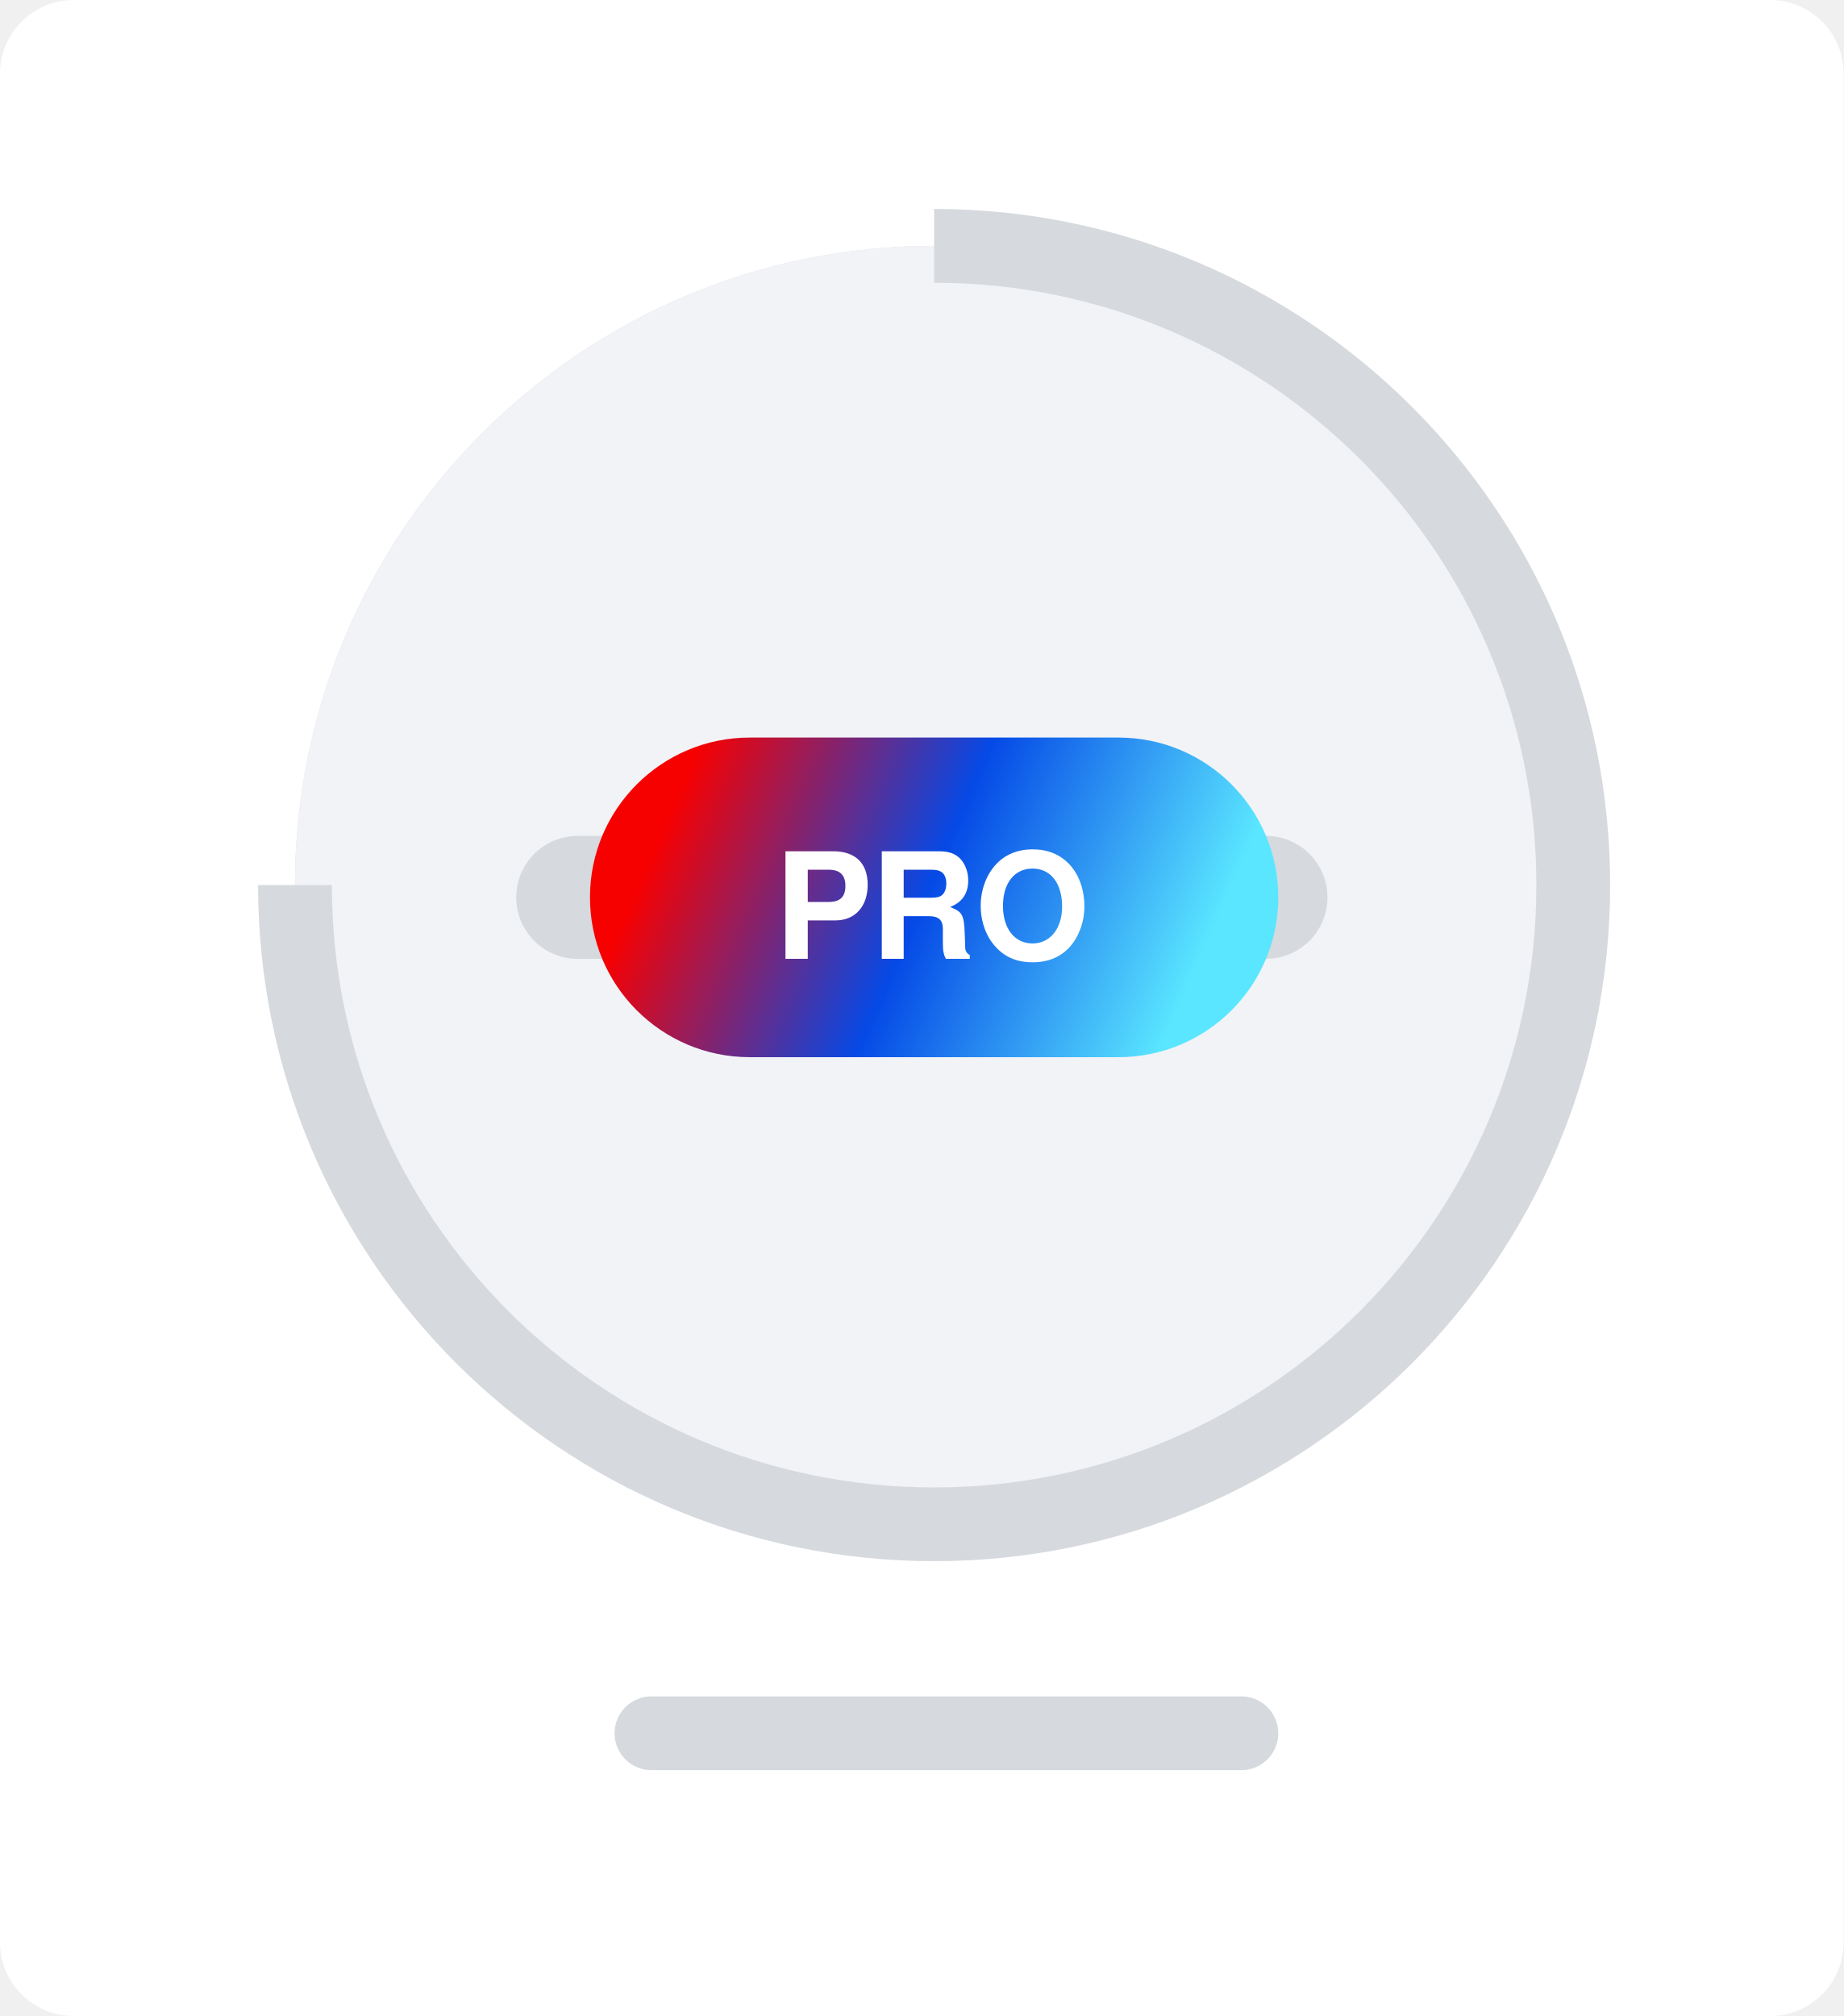
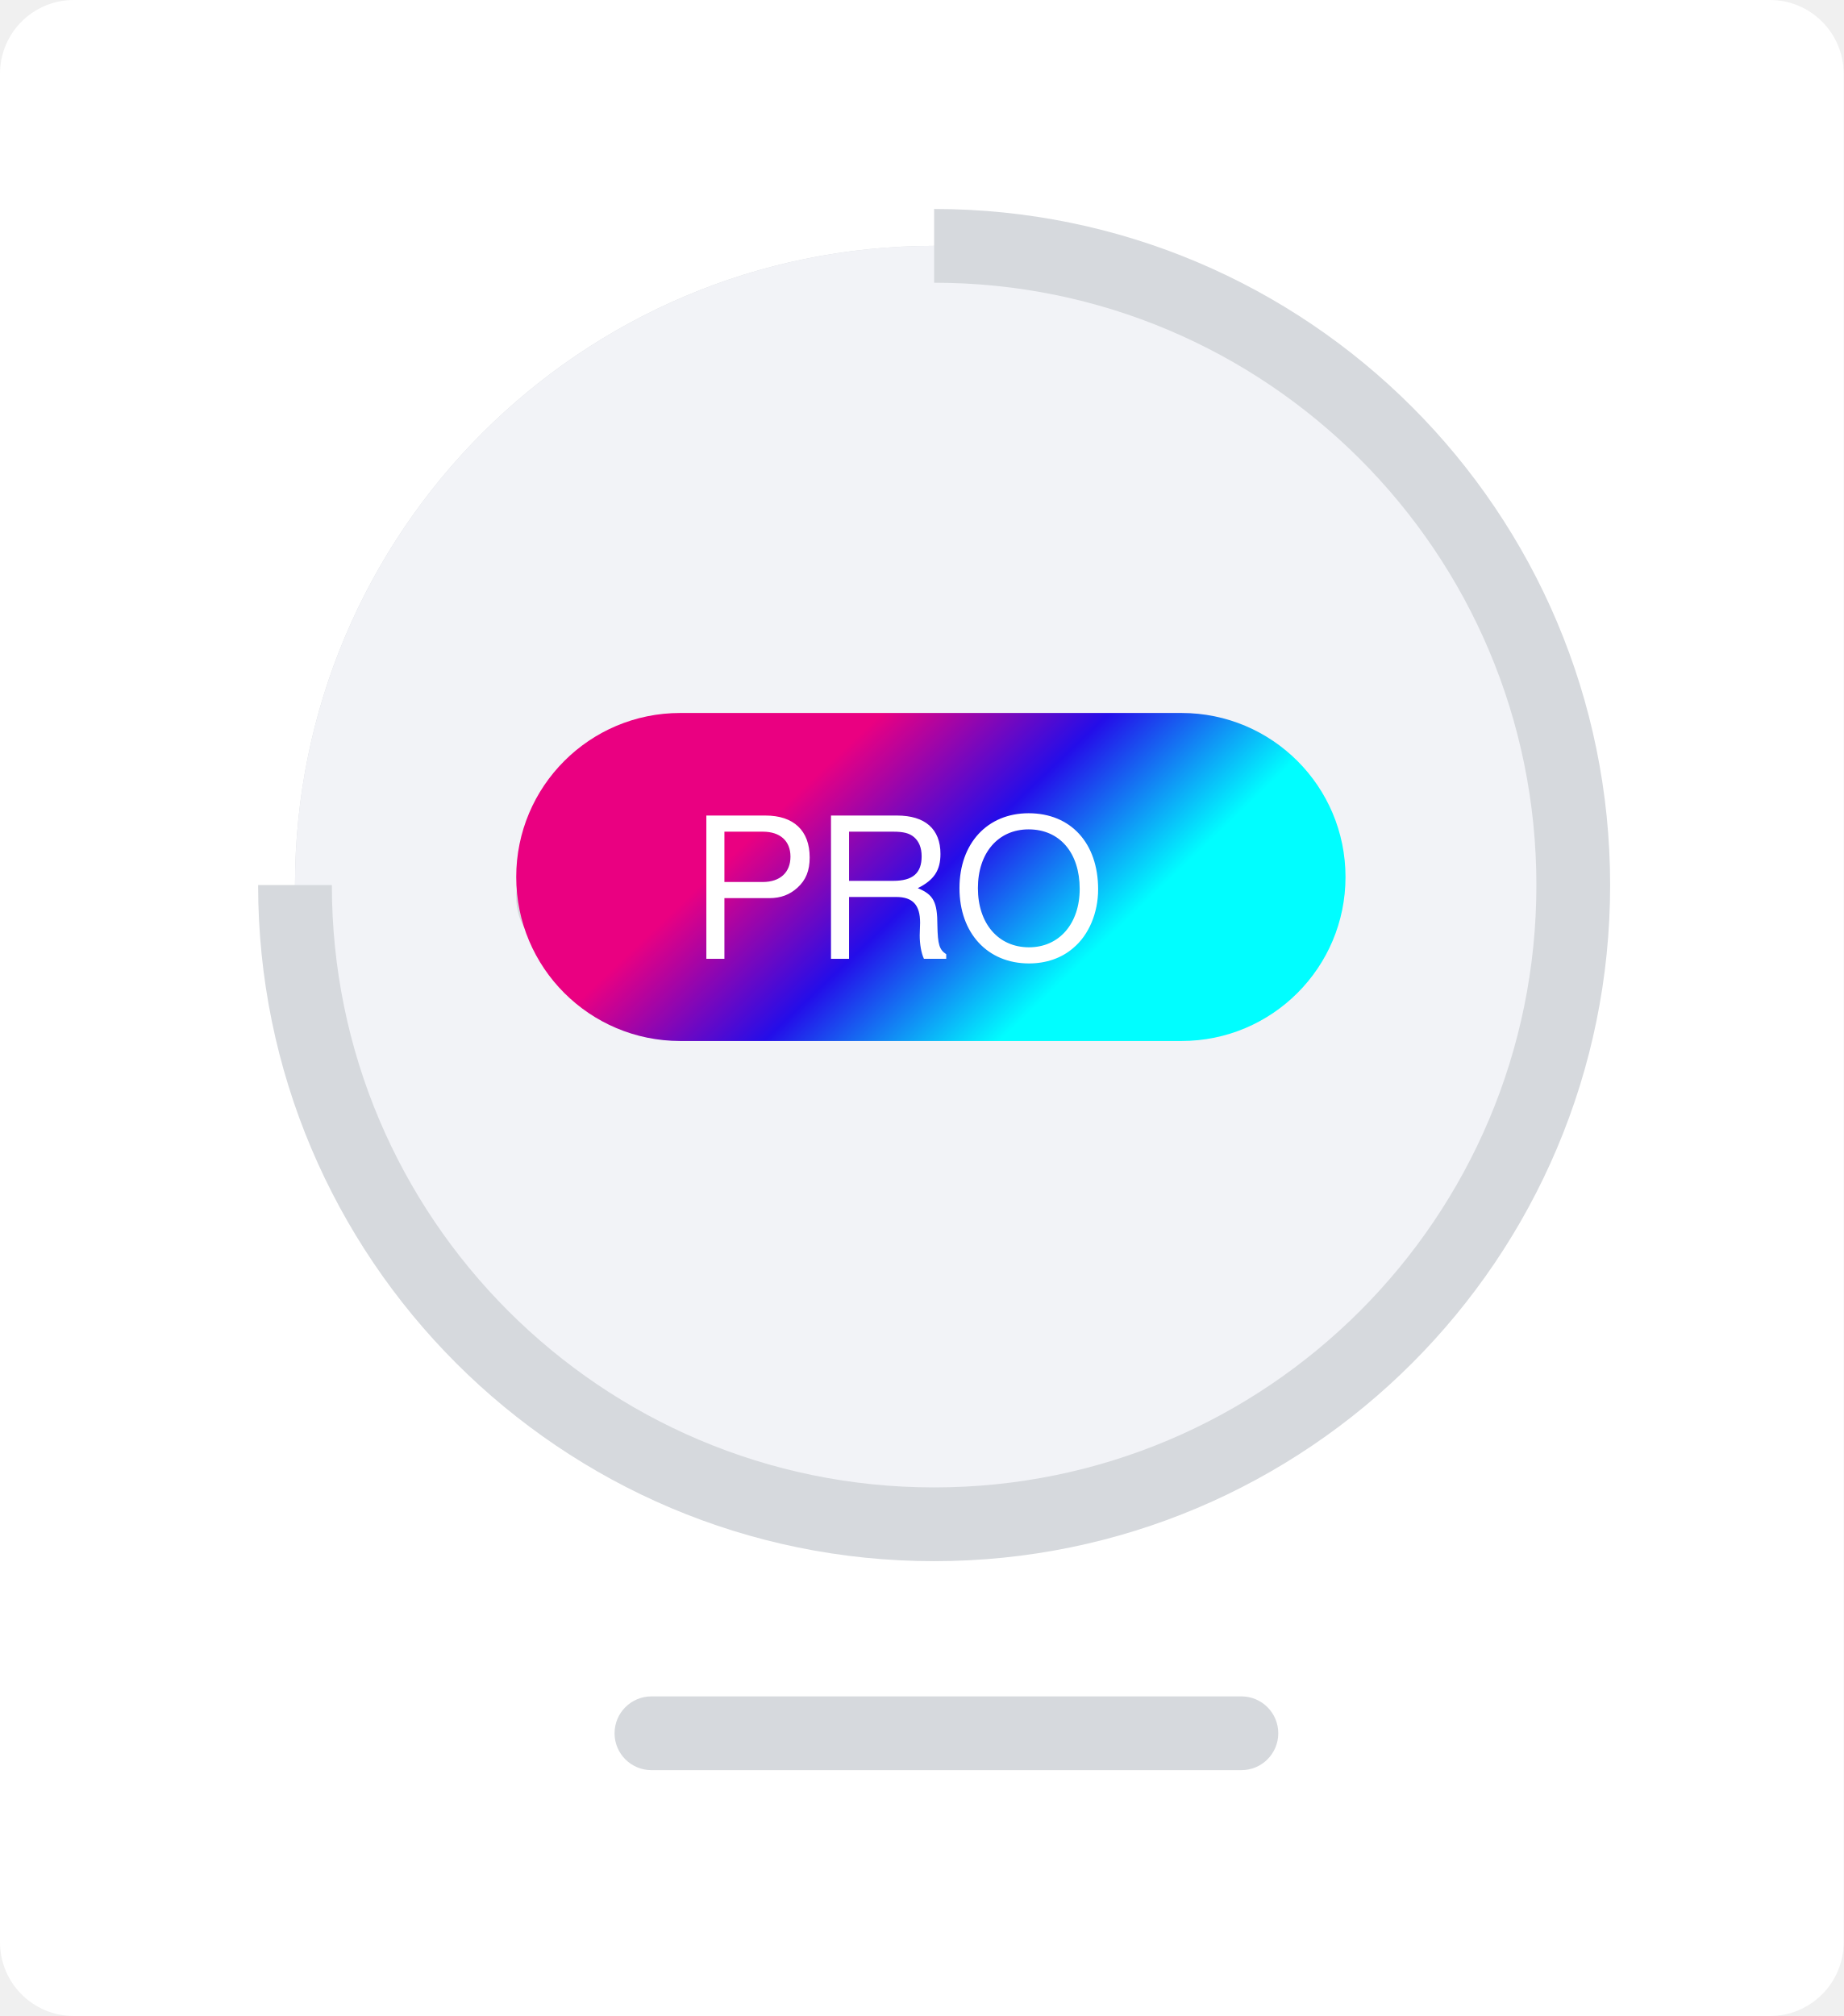
<svg xmlns="http://www.w3.org/2000/svg" width="75" height="82">
  <defs>
-     <linearGradient x1="7.739%" y1="41.666%" x2="91.028%" y2="58.645%" id="a">
-       <stop stop-color="#F70000" offset="0%" />
-       <stop stop-color="#0549E6" offset="48.985%" />
-       <stop stop-color="#5AE6FF" offset="100%" />
+     <linearGradient x1="27.221%" y1="40.243%" x2="74.942%" y2="60.233%" id="a">
+       <stop stop-color="#EA0081" offset="0%" />
+       <stop stop-color="#240DE9" offset="49.206%" />
+       <stop stop-color="#00FEFF" offset="100%" />
    </linearGradient>
  </defs>
  <g fill="none" fill-rule="evenodd">
    <rect fill="#FFF" fill-rule="nonzero" width="75" height="82" rx="3" />
    <g transform="translate(12 10)">
      <rect fill="#D6D9DD" fill-rule="nonzero" width="52" height="52" rx="26" />
      <rect fill="#F2F3F7" fill-rule="nonzero" width="52" height="52" rx="26" />
      <rect fill="#D6D9DD" fill-rule="nonzero" x="13" y="59" width="27" height="3" rx="1.5" />
      <path d="M26 0c14.359 0 26 11.641 26 26S40.359 52 26 52 0 40.359 0 26" stroke="#D6D9DD" stroke-width="3" />
      <rect fill="#D6D9DD" fill-rule="nonzero" x="9" y="24" width="33" height="5" rx="2.5" />
    </g>
-     <g transform="translate(24 30)">
-       <rect fill="url(#a)" width="28" height="13" rx="6.5" />
-       <text font-family="Helvetica-Bold, Helvetica" font-size="6" font-weight="bold" fill="#FFF">
-         <tspan x="7.499" y="9">PRO</tspan>
+     <g transform="translate(21 29)">
+       <rect fill="url(#a)" fill-rule="nonzero" width="33.735" height="13.342" rx="6.671" />
+       <text transform="translate(7 2)" fill="#FFF" font-family="Helvetica" font-size="8">
+         <tspan x="0" y="8">PRO</tspan>
      </text>
    </g>
  </g>
</svg>
